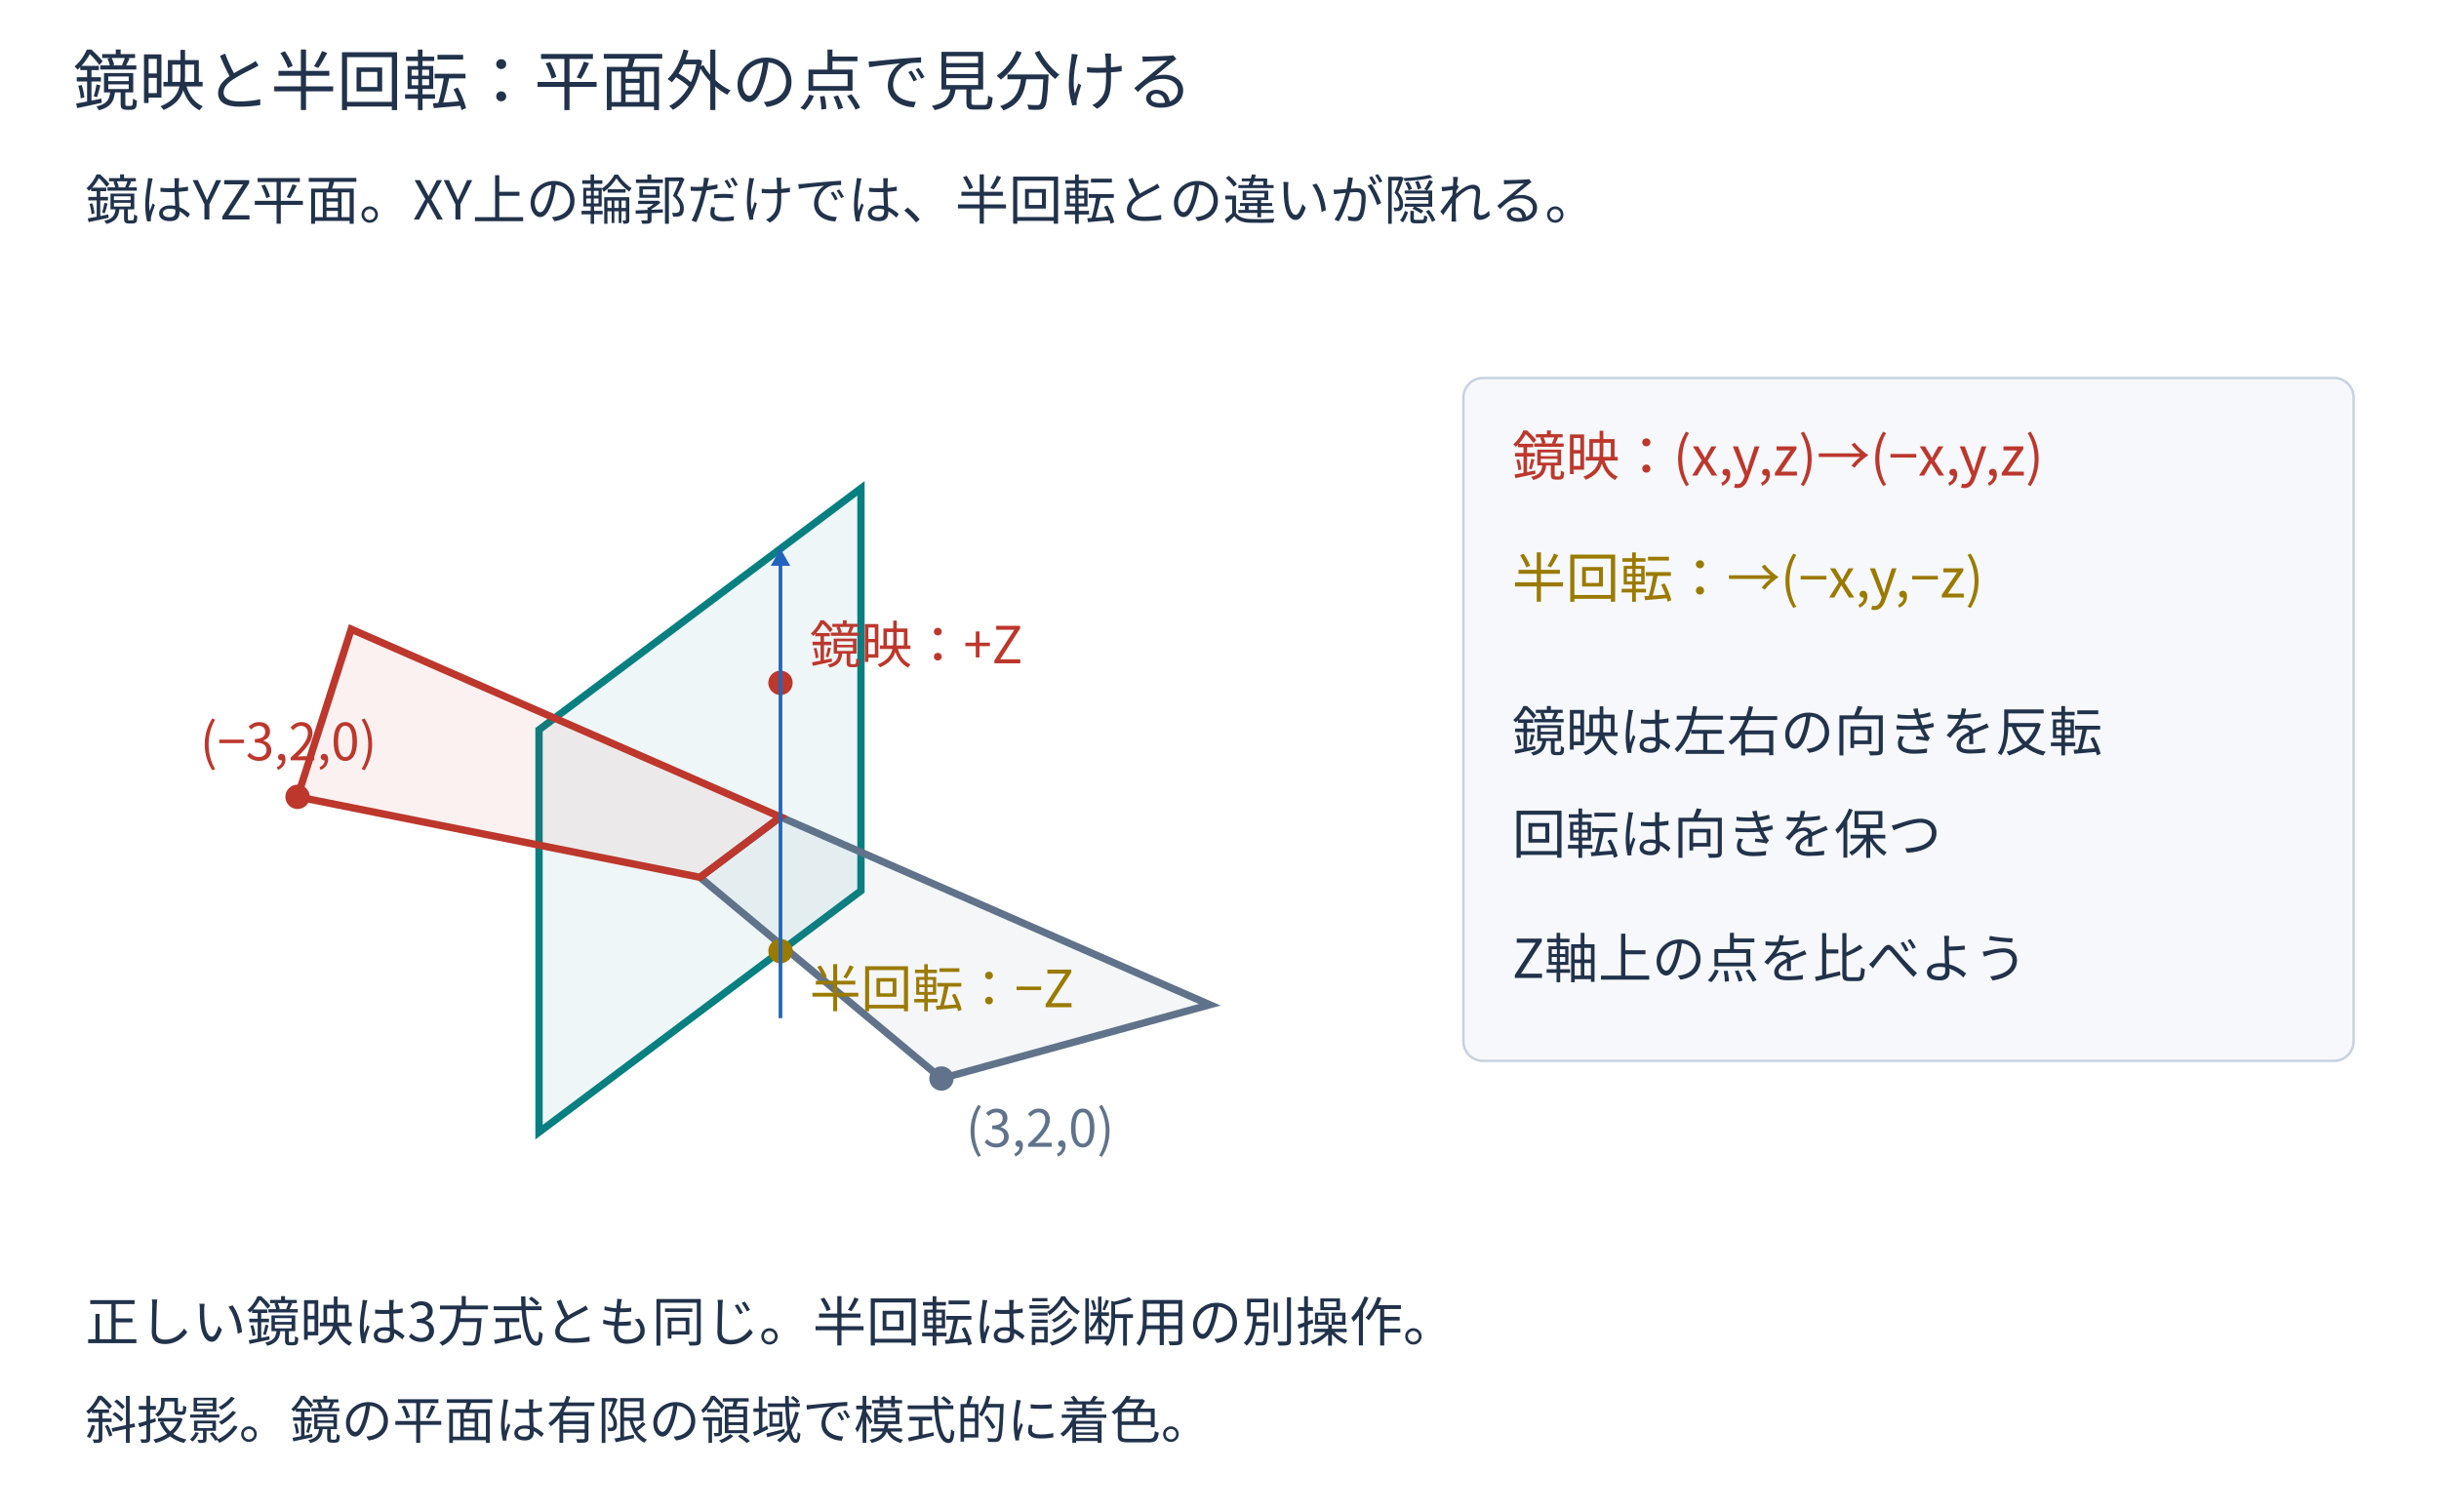
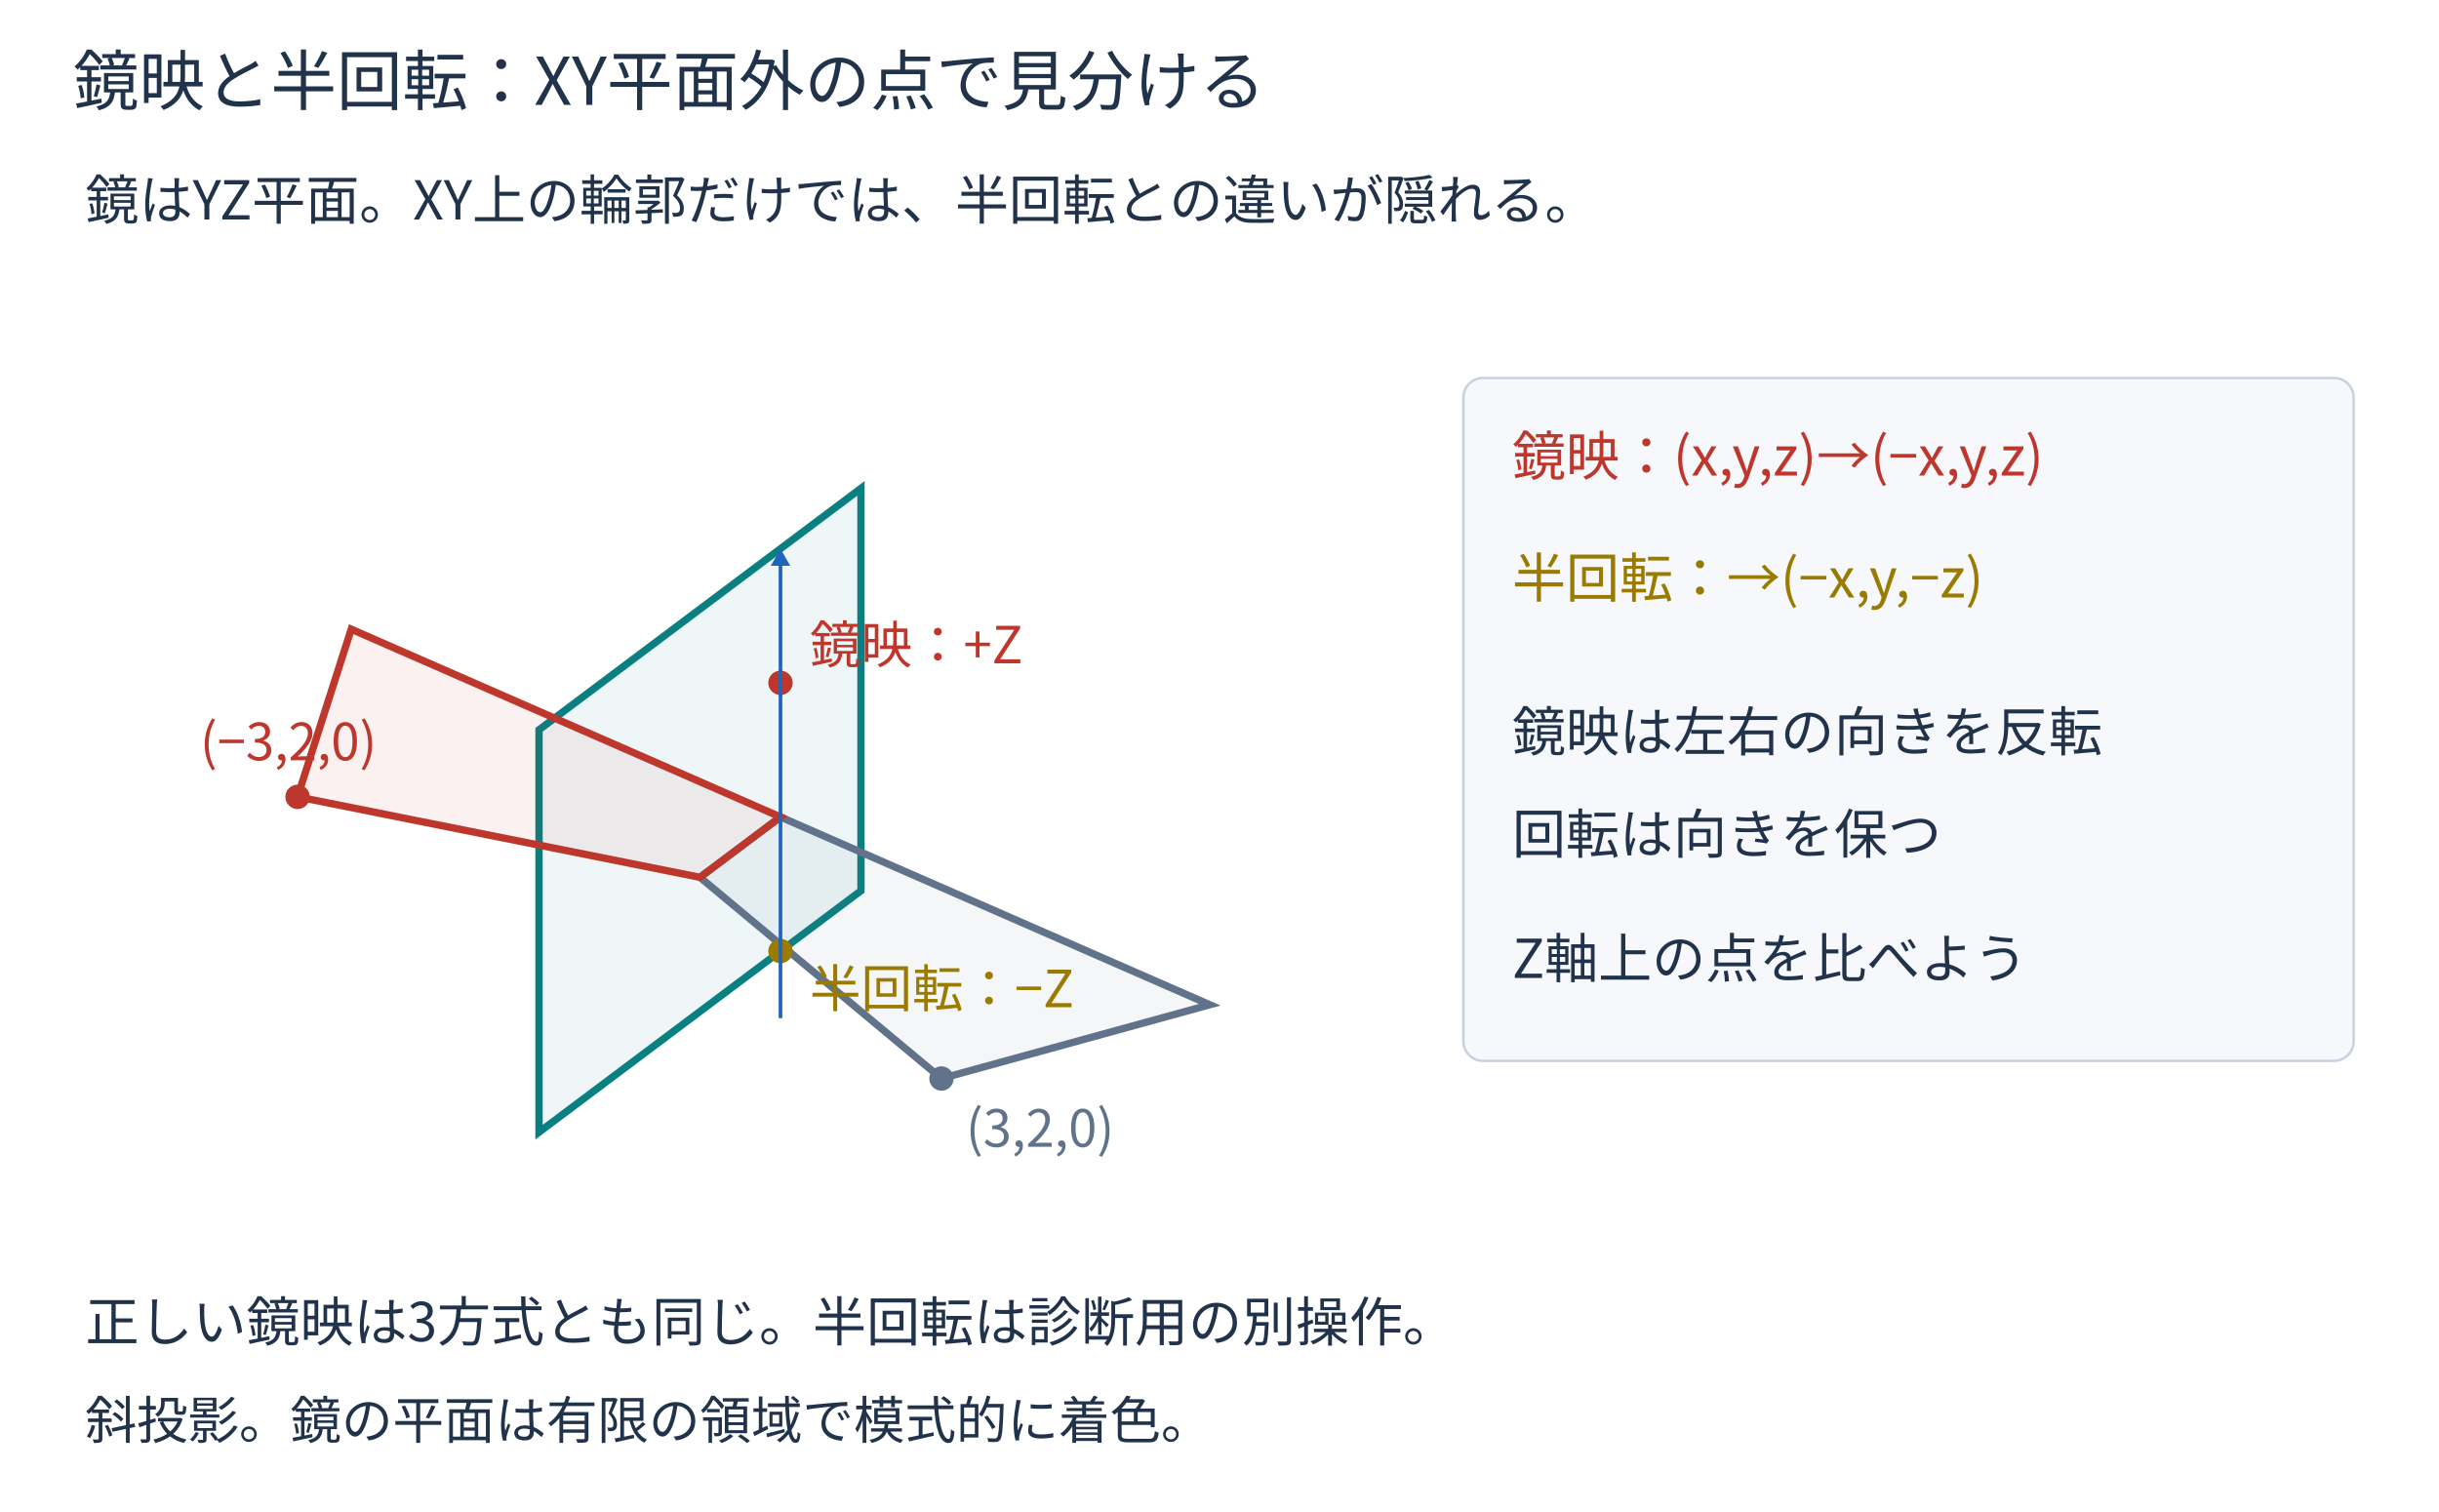
<svg xmlns="http://www.w3.org/2000/svg" width="1000" height="620" viewBox="0 0 1000 620" role="img" aria-labelledby="title desc">
  <defs>
    <marker id="arrow" markerWidth="8" markerHeight="8" refX="7" refY="4" orient="auto-start-reverse" markerUnits="userSpaceOnUse">
      <path d="M0,0 L7,4 L0,8 Z" fill="context-stroke" />
    </marker>
  </defs>
  <rect width="1000" height="620" fill="white" />
  <g font-family="Yu Gothic, Meiryo, Noto Sans CJK JP, sans-serif">
-     <text x="30" y="43" font-size="27" fill="#21324b" text-anchor="start">鏡映と半回転：平面外の点で見分ける</text>
+     <text x="30" y="43" font-size="27" fill="#21324b" text-anchor="start">鏡映と半回転：XY平面外の点で見分ける</text>
    <text x="35" y="90" font-size="22" fill="#21324b" text-anchor="start">鏡はYZ平面。XY上の輪郭だけでは、半回転との違いが隠れる。</text>
    <polygon points="353.000,365.250 221.000,464.250 221.000,299.250 353.000,200.250" fill="#087f81" fill-opacity="0.07" stroke="#087f81" stroke-width="3" />
    <polygon points="320.000,335.000 496.000,412.000 386.000,442.250 287.000,359.750" fill="#60738a" fill-opacity="0.07" stroke="#60738a" stroke-width="3" />
    <polygon points="320.000,335.000 144.000,258.000 122.000,326.750 287.000,359.750" fill="#bd372c" fill-opacity="0.07" stroke="#bd372c" stroke-width="3" />
    <circle cx="386.000" cy="442.250" r="5" fill="#60738a" data-world="3,2,0" data-origin="320,335" data-scale="55" data-projection="oblique" />
    <text x="396.0" y="470.25" font-size="21" fill="#60738a" text-anchor="start">(3,2,0)</text>
    <circle cx="122.000" cy="326.750" r="5" fill="#bd372c" data-world="-3,2,0" data-origin="320,335" data-scale="55" data-projection="oblique" />
    <text x="82" y="311.75" font-size="21" fill="#bd372c" text-anchor="start">(−3,2,0)</text>
    <circle cx="320.000" cy="280.000" r="5" fill="#bd372c" data-world="0,0,1" data-origin="320,335" data-scale="55" data-projection="oblique" />
    <text x="332.0" y="272.0" font-size="21" fill="#bd372c" text-anchor="start">鏡映：+Z</text>
    <circle cx="320.000" cy="390.000" r="5" fill="#9b7a00" data-world="0,0,-1" data-origin="320,335" data-scale="55" data-projection="oblique" />
    <text x="332.0" y="413.0" font-size="21" fill="#9b7a00" text-anchor="start">半回転：−Z</text>
    <line x1="320.000" y1="417.500" x2="320.000" y2="225.000" stroke="#2264bc" stroke-width="1.5" marker-end="url(#arrow)" />
    <rect x="600" y="155" width="365" height="280" rx="8" fill="#f6f8fb" stroke="#c7d1df" />
    <text x="620" y="195" font-size="22" fill="#bd372c" text-anchor="start">鏡映：(x,y,z)→(−x,y,z)</text>
    <text x="620" y="245" font-size="22" fill="#9b7a00" text-anchor="start">半回転：→(−x,y,−z)</text>
    <text x="620" y="308" font-size="22" fill="#21324b" text-anchor="start">鏡映は左右の向きを反転</text>
    <text x="620" y="350" font-size="22" fill="#21324b" text-anchor="start">回転は向きを保つ</text>
    <text x="620" y="401" font-size="22" fill="#21324b" text-anchor="start">Z軸上の点を比べよう</text>
    <text x="35" y="550" font-size="22" fill="#21324b" text-anchor="start">正しい鏡映は3方式とも同じ。半回転は診断用の別操作。</text>
    <text x="35" y="590" font-size="21" fill="#21324b" text-anchor="start">斜投影。鏡の平面は有限の領域で模式的に着色。</text>
  </g>
</svg>
